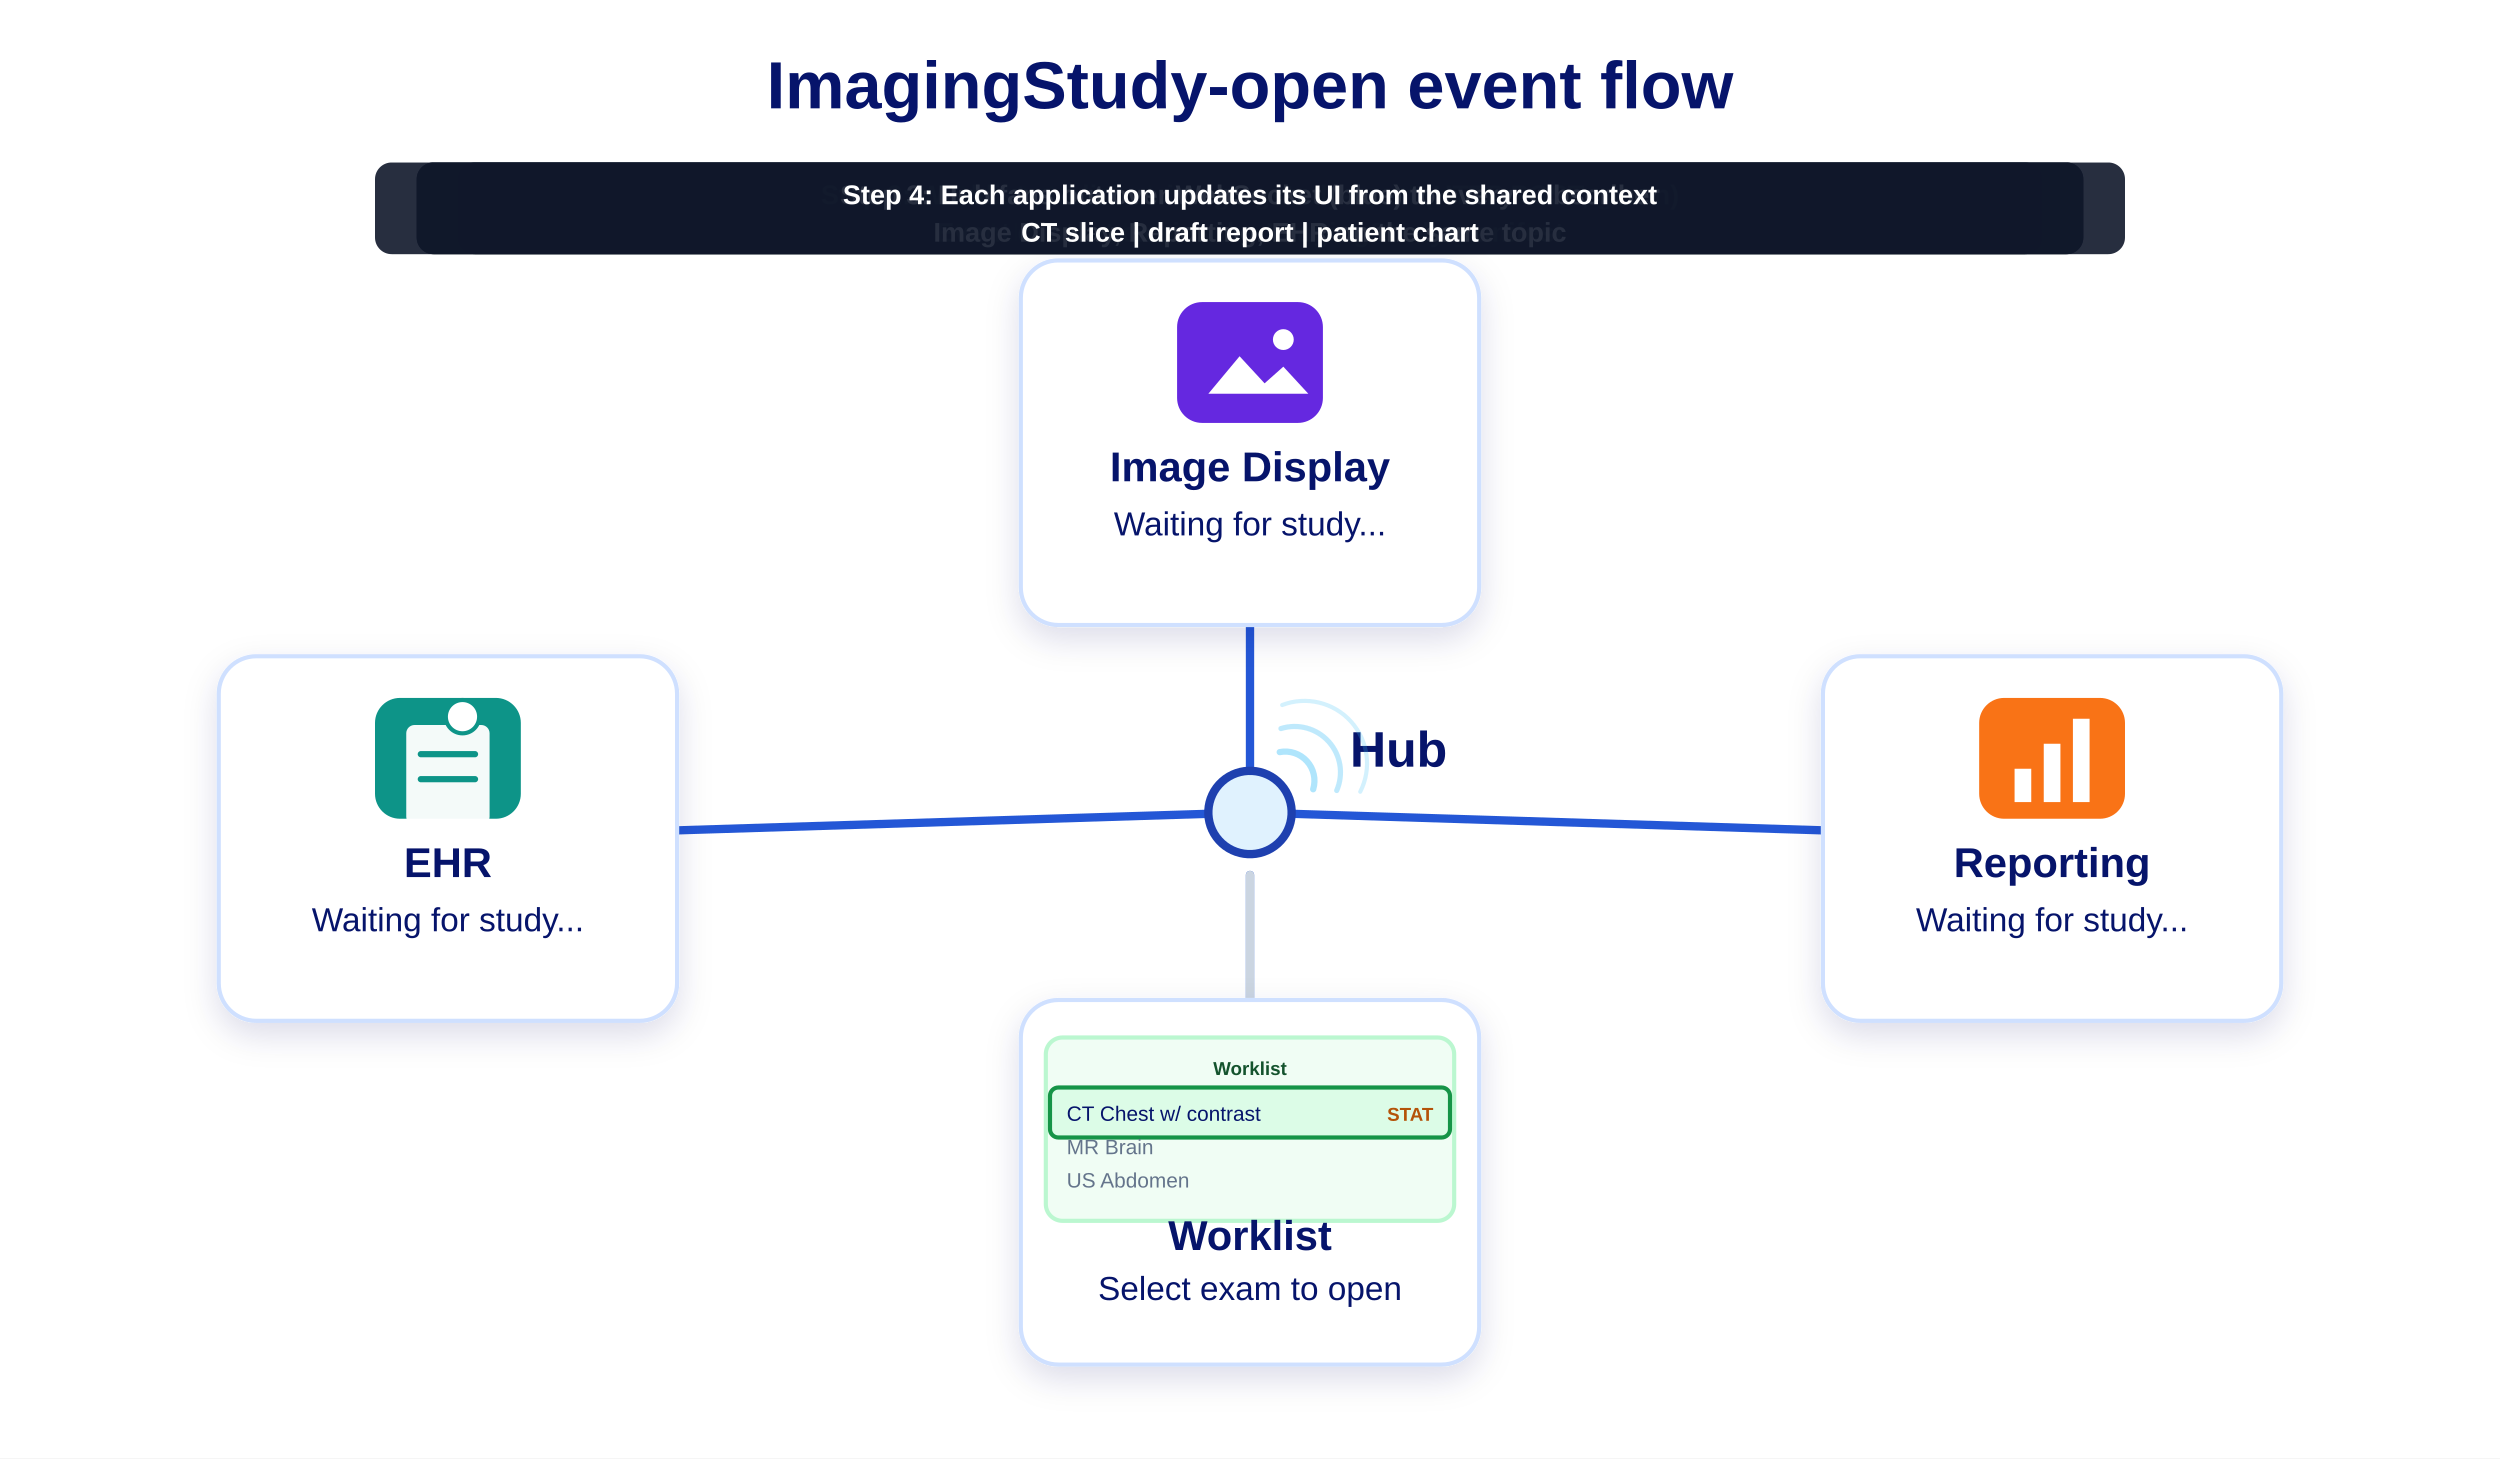
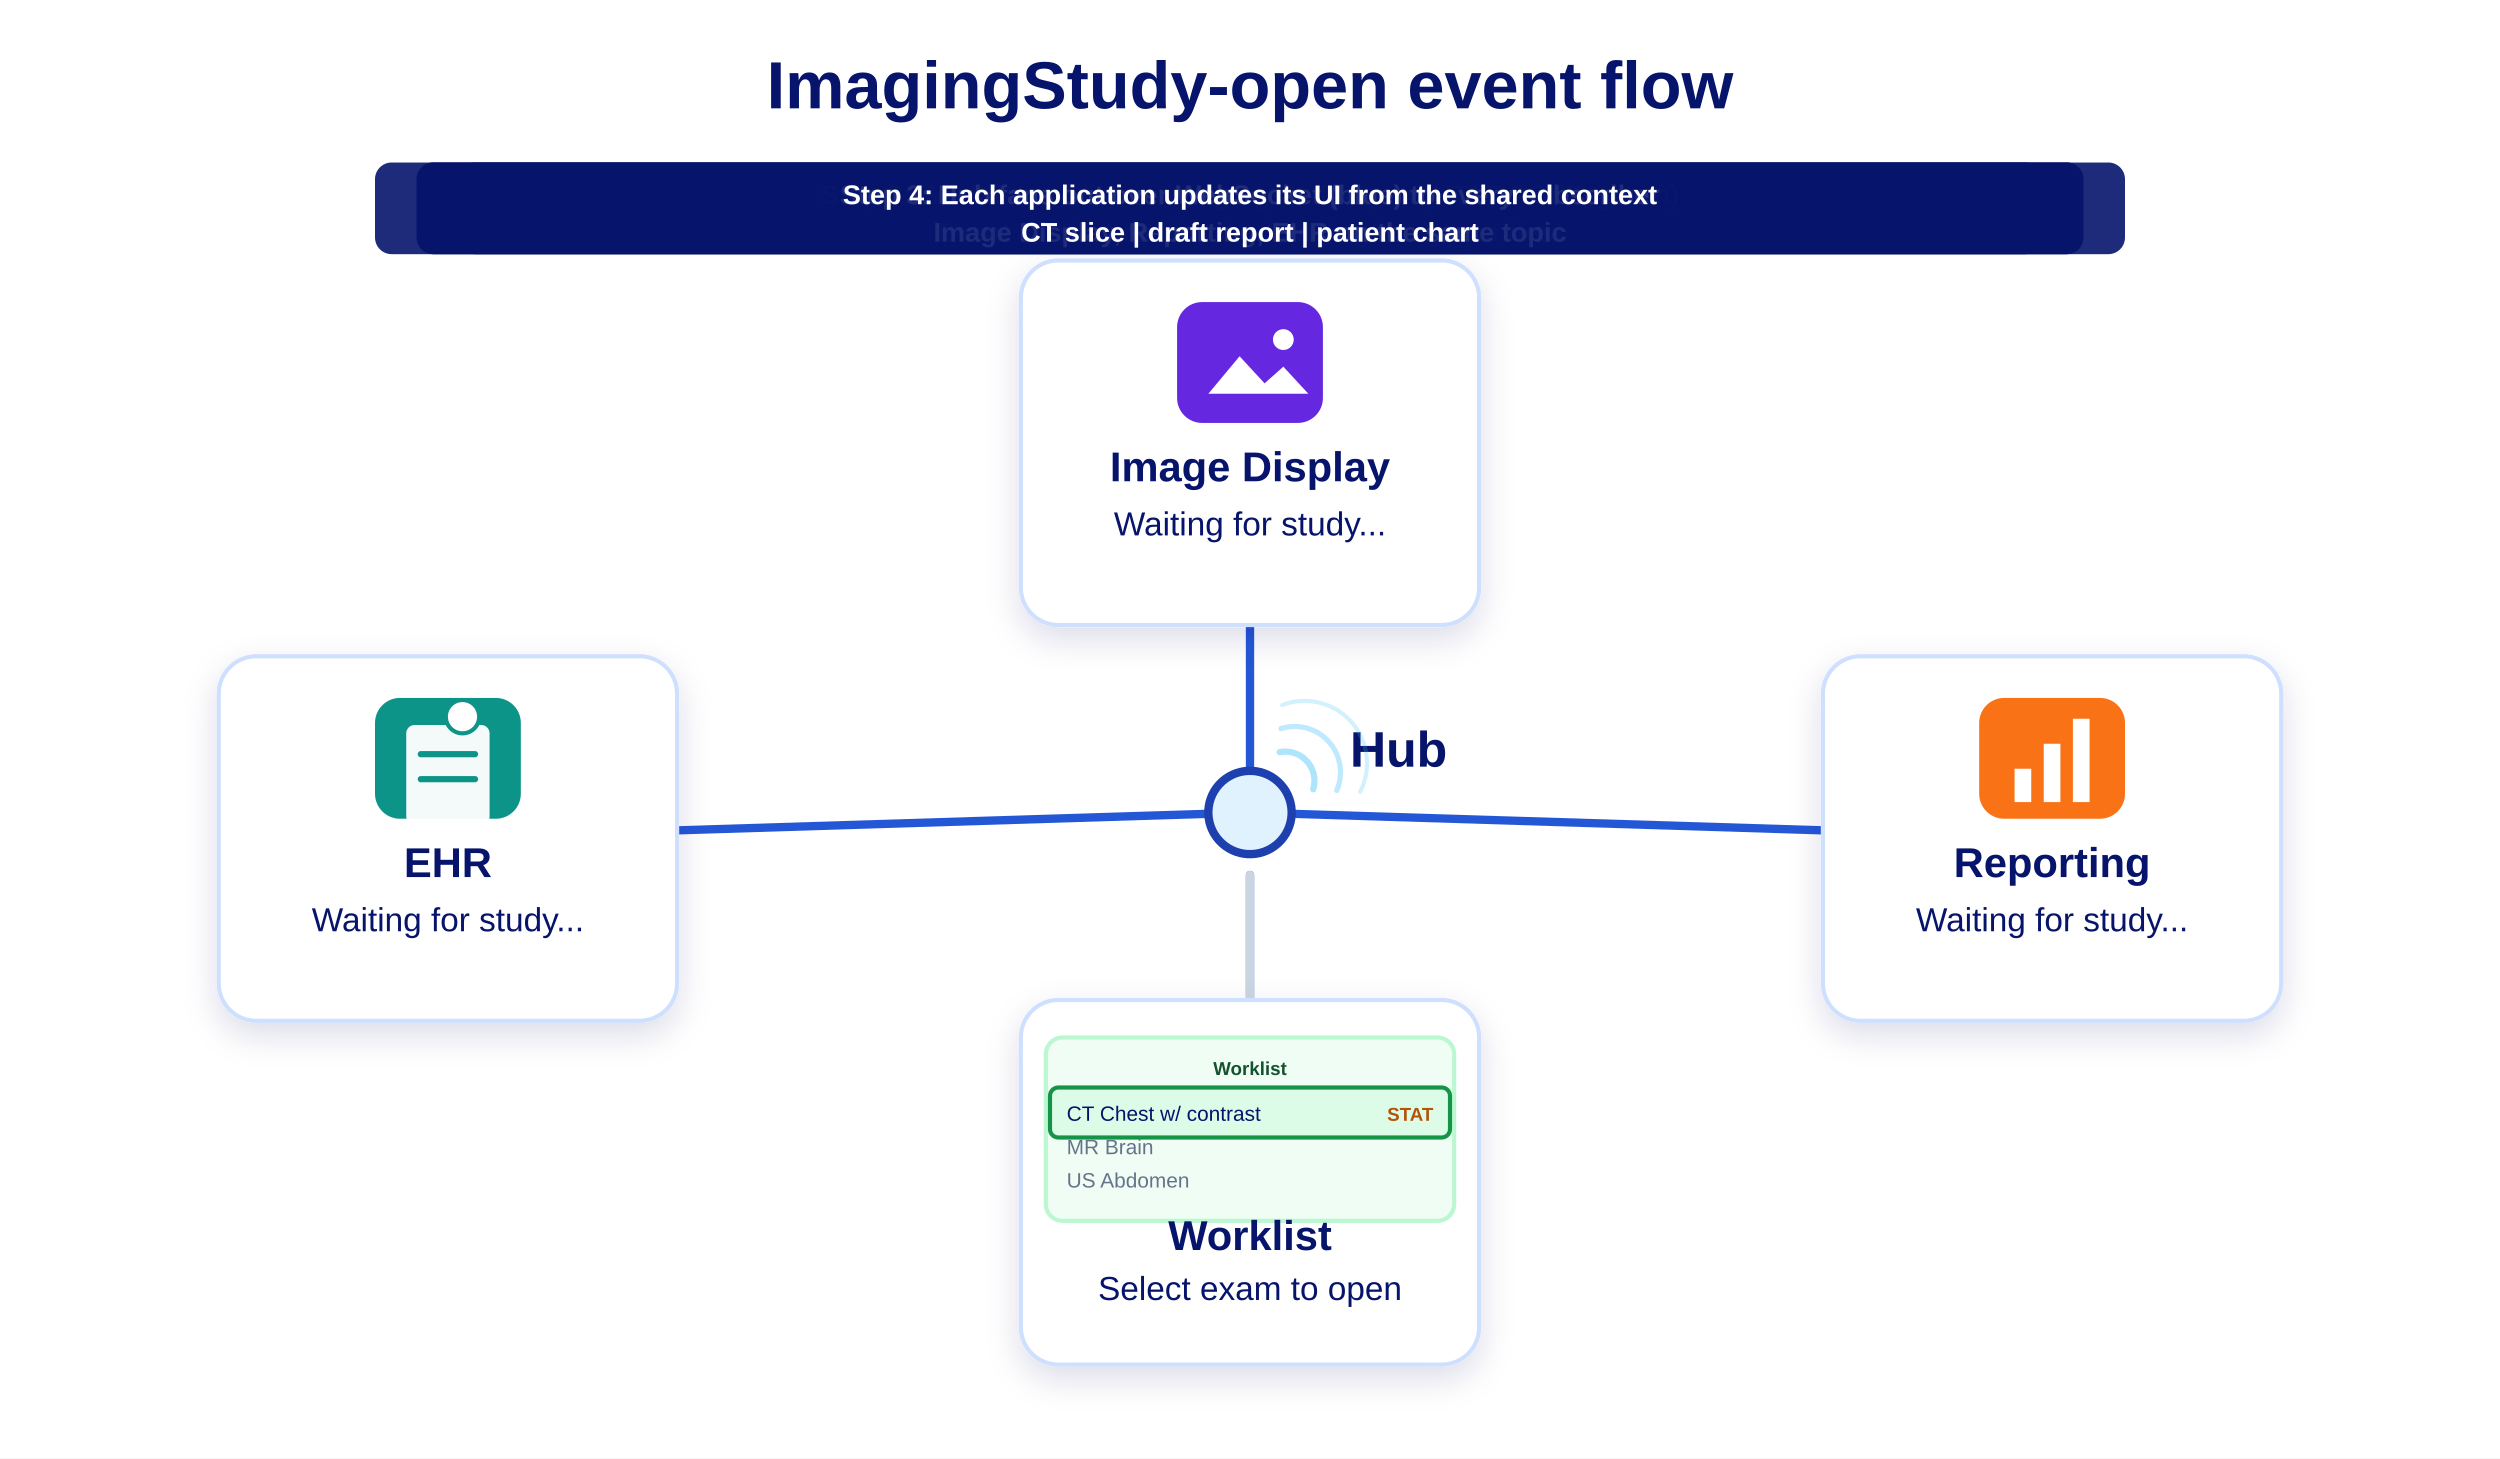
<svg xmlns="http://www.w3.org/2000/svg" viewBox="0 0 1200 700" width="1200" height="700" role="img" aria-labelledby="isoTitle isoDesc">
  <defs>
    <filter id="shadow" x="-20%" y="-20%" width="140%" height="140%">
      <feDropShadow dx="0" dy="6" stdDeviation="8" flood-color="#0b1b5f" flood-opacity="0.14" />
    </filter>
    <clipPath id="ctClip">
      <rect x="500" y="138" width="200" height="150" rx="10" />
    </clipPath>
    <radialGradient id="ctVignette" cx="50%" cy="50%" r="65%">
      <stop offset="55%" stop-color="#000" stop-opacity="0" />
      <stop offset="100%" stop-color="#000" stop-opacity="1" />
    </radialGradient>
    <style>
      .title { font: 700 32px Arial, Helvetica, sans-serif; fill: #06146b; }
      .heading { font: 700 24px Arial, Helvetica, sans-serif; fill: #06146b; }
      .label { font: 700 20px Arial, Helvetica, sans-serif; fill: #06146b; }
      .small { font: 16px Arial, Helvetica, sans-serif; fill: #06146b; }
      .panel { fill: #fff; stroke: #cfe0ff; stroke-width: 2; filter: url(#shadow); }
      .connPost { fill: none; stroke: #cbd5e1; stroke-width: 4; stroke-linecap: round; }
      .connWs { fill: none; stroke: #2457d6; stroke-width: 4; stroke-linecap: round; opacity: 1; }
      .packetText { font: 700 10px Arial, Helvetica, sans-serif; fill: #fff; }
      .packetSub { font: 600 9px Arial, Helvetica, sans-serif; fill: #ecfdf5; }
      .packetSubWs { font: 600 9px Arial, Helvetica, sans-serif; fill: #dbeafe; }
-       .captionBox { fill: #0f172a; opacity: 0.9; }
+       .captionBox { fill: #06146b; opacity: 0.9; }
      .captionText { font: 700 13px Arial, Helvetica, sans-serif; fill: #fff; }
      .wlField { font: 600 9px Arial, Helvetica, sans-serif; fill: #14532d; }
      .wlValue { font: 9px Arial, Helvetica, sans-serif; fill: #06146b; }
      .wlUserNoteText { font: 700 16px Arial, Helvetica, sans-serif; fill: #06146b; }
      .wlUserNoteSub { font: 600 12px Arial, Helvetica, sans-serif; fill: #334155; }

      #wlUserCallout { opacity: 0; animation: wlUserCallout 18s infinite; }
      @keyframes wlUserCallout {
        0%, 1.99% { opacity: 0; }
        2%, 96% { opacity: 1; }
        96.01%, 100% { opacity: 0; }
      }
      #wlUserOpeningFigure { animation: wlUserOpeningFigure 18s infinite; }
      #wlUserOpeningLabels { animation: wlUserOpeningLabels 18s infinite; }
      @keyframes wlUserOpeningFigure {
        0%, 1.99% { opacity: 0; }
        2%, 51.99% { opacity: 1; }
        52%, 100% { opacity: 0; }
      }
      @keyframes wlUserOpeningLabels {
        0%, 1.99% { opacity: 0; }
        2%, 34% { opacity: 1; }
        34.01%, 100% { opacity: 0; }
      }
      #wlUserCelebratePose { opacity: 0; animation: wlUserCelebratePose 18s infinite; }
      @keyframes wlUserCelebratePose {
        0%, 51.99% { opacity: 0; }
        52%, 96% { opacity: 1; }
        96.01%, 100% { opacity: 0; }
      }

      #worklistShell { animation: worklistShell 18s infinite; }
      #worklistOrder { opacity: 0; animation: worklistOrder 18s infinite; }
      #wlSelectHighlight { animation: wlSelectHighlight 18s infinite; }
      @keyframes worklistShell {
        0%, 17.99% { opacity: 1; }
        18%, 100% { opacity: 0; }
      }
      @keyframes worklistOrder {
        0%, 17.99% { opacity: 0; }
        18%, 100% { opacity: 1; }
      }
      @keyframes wlSelectHighlight {
        0%, 5.99% { opacity: 0; }
        6%, 16% { opacity: 1; }
        16.01%, 100% { opacity: 0; }
      }

      #castHubGraphic { transform-origin: 0px 0px; animation: hubPulse 18s infinite; }
      @keyframes hubPulse {
        0%, 25% { transform: scale(1); }
        27%, 50% { transform: scale(1.06); }
        52%, 100% { transform: scale(1); }
      }
      #hubBroadcastArcs { opacity: 0.4; animation: hubBroadcastArcs 18s infinite; }
      @keyframes hubBroadcastArcs {
        0%, 34.99% { opacity: 0.4; }
        35%, 86% { opacity: 1; }
        87%, 100% { opacity: 0.4; }
      }
      #step0Caption { animation: step0Caption 18s infinite; }
      @keyframes step0Caption {
        0%, 1.99% { opacity: 0; }
        2%, 17% { opacity: 1; }
        18%, 100% { opacity: 0; }
      }
      #step1Caption { animation: step1Caption 18s infinite; }
      @keyframes step1Caption {
        0%, 17.99% { opacity: 0; }
        19%, 34% { opacity: 1; }
        35%, 100% { opacity: 0; }
      }
      #step2Caption { animation: step2Caption 18s infinite; }
      @keyframes step2Caption {
        0%, 34.99% { opacity: 0; }
        35%, 51% { opacity: 1; }
        52%, 100% { opacity: 0; }
      }
      #step3Caption { animation: step3Caption 18s infinite; }
      @keyframes step3Caption {
        0%, 51.99% { opacity: 0; }
        52%, 86% { opacity: 1; }
        87%, 100% { opacity: 0; }
      }

      #linePost { animation: linePost 18s infinite; }
      @keyframes linePost {
        0%, 18.99% { stroke: #1f9d55; opacity: 0; }
        19%, 34% { stroke: #1f9d55; opacity: 1; }
        35%, 100% { stroke: #1f9d55; opacity: 0; }
      }
      .packetPublish { opacity: 0; animation: packetPublish 18s infinite; }
      @keyframes packetPublish {
        0%, 18.99% { opacity: 0; transform: translate(600px, 520px); }
        19% { opacity: 1; transform: translate(600px, 520px); }
        27% { opacity: 1; transform: translate(600px, 390px); }
        29%, 100% { opacity: 0; transform: translate(600px, 390px); }
      }
      .packetFanoutImg,
      .packetFanoutReport,
      .packetFanoutEhr {
        opacity: 0;
        animation-duration: 18s;
        animation-iteration-count: infinite;
        animation-timing-function: linear;
      }
      .packetFanoutImg {
        animation-name: packetFanoutOpacity, packetFanoutImg;
      }
      .packetFanoutReport {
        animation-name: packetFanoutOpacity, packetFanoutReport;
      }
      .packetFanoutEhr {
        animation-name: packetFanoutOpacity, packetFanoutEhr;
      }
      /* Fan-out: depart hub together at 35%, arrive at apps together at 52% */
      @keyframes packetFanoutOpacity {
        0%, 34.99% { opacity: 0; }
        35%, 51% { opacity: 1; }
        52%, 100% { opacity: 0; }
      }
      @keyframes packetFanoutImg {
        0%, 34.99% { transform: translate(600px, 390px); }
        35% { transform: translate(600px, 390px); }
        43% { transform: translate(600px, 301px); }
        52%, 100% { transform: translate(600px, 212px); }
      }
      @keyframes packetFanoutReport {
        0%, 34.99% { transform: translate(600px, 390px); }
        35% { transform: translate(600px, 390px); }
        43% { transform: translate(792px, 396px); }
        52%, 100% { transform: translate(985px, 402px); }
      }
      @keyframes packetFanoutEhr {
        0%, 34.99% { transform: translate(600px, 390px); }
        35% { transform: translate(600px, 390px); }
        43% { transform: translate(407px, 396px); }
        52%, 100% { transform: translate(215px, 402px); }
      }

      /* All apps flip on the same frame when packets land (52%) */
      #ctResult,
      #reportResult,
      #ehrChartResult {
        opacity: 0;
        animation: appsShowResult 18s infinite;
      }
      #appShellImg,
      #appShellReport,
      #appShellEhr {
        animation: appsHideShell 18s infinite;
      }
      @keyframes appsHideShell {
        0%, 51.99% { opacity: 1; }
        52%, 100% { opacity: 0; }
      }
      @keyframes appsShowResult {
        0%, 51.99% { opacity: 0; }
        52%, 100% { opacity: 1; }
      }
    </style>
  </defs>
  <rect width="1200" height="700" fill="#ffffff" />
  <text x="600" y="52" text-anchor="middle" class="title">ImagingStudy-open event flow</text>
  <g id="step0Caption">
    <rect class="captionBox" x="200" y="78" width="800" height="44" rx="8" />
    <text x="600" y="98" text-anchor="middle" class="captionText">Step 1: User selects an exam from the worklist</text>
    <text x="600" y="116" text-anchor="middle" class="captionText" font-size="11">Modality worklist row opens the radiology order</text>
  </g>
  <g id="step1Caption">
    <rect class="captionBox" x="220" y="78" width="760" height="44" rx="8" />
    <text x="600" y="98" text-anchor="middle" class="captionText">Step 2: Worklist publishes imagingstudy-open (HTTP POST, green)</text>
    <text x="600" y="116" text-anchor="middle" class="captionText" font-size="11">Event context carries the ImagingStudy manifest</text>
  </g>
  <g id="step2Caption">
    <rect class="captionBox" x="200" y="78" width="800" height="44" rx="8" />
    <text x="600" y="98" text-anchor="middle" class="captionText">Step 3: Hub fans out over WebSocket (blue) to every subscriber</text>
    <text x="600" y="116" text-anchor="middle" class="captionText" font-size="11">Image Display, Reporting, EHR on the same topic</text>
  </g>
  <g id="step3Caption">
    <rect class="captionBox" x="180" y="78" width="840" height="44" rx="8" />
    <text x="600" y="98" text-anchor="middle" class="captionText">Step 4: Each application updates its UI from the shared context</text>
    <text x="600" y="116" text-anchor="middle" class="captionText" font-size="11">CT slice | draft report | patient chart</text>
  </g>
  <path id="lineWsWorklist" class="connWs" d="M600 480 L600 420" />
  <path id="linePost" class="connPost" d="M600 480 L600 420" />
  <path id="lineWsImg" class="connWs" d="M600 390 L600 212" />
  <path id="lineWsReport" class="connWs" d="M600 390 L985 402" />
  <path id="lineWsEhr" class="connWs" d="M600 390 L215 402" />
  <g id="wlUserCallout">
    <rect class="panel" x="268" y="508" width="214" height="118" rx="12" />
    <g id="wlUserOpeningFigure">
      <g transform="translate(288, 528)">
        <circle cx="26" cy="18" r="15" fill="#dbeafe" stroke="#2563eb" stroke-width="2.5" />
        <path d="M10 42 Q26 34 42 42 L38 78 Q26 86 14 78 Z" fill="#2563eb" stroke="#1d4ed8" stroke-width="1.5" stroke-linejoin="round" />
        <path d="M38 46 L62 58 L58 64 L34 52 Z" fill="#2563eb" stroke="#1d4ed8" stroke-width="1.2" stroke-linejoin="round" />
        <circle cx="60" cy="61" r="4" fill="#fde8d8" stroke="#d4a574" stroke-width="1" />
        <path d="M18 44 L4 56" fill="none" stroke="#2563eb" stroke-width="3" stroke-linecap="round" />
      </g>
    </g>
    <g id="wlUserOpeningLabels">
      <text x="378" y="562" text-anchor="middle" class="wlUserNoteText">User opens</text>
      <text x="378" y="582" text-anchor="middle" class="wlUserNoteText">from worklist</text>
      <text x="378" y="602" text-anchor="middle" class="wlUserNoteSub">clinician action</text>
      <path d="M482 562 L490 562" fill="none" stroke="#64748b" stroke-width="2.5" stroke-linecap="round" />
      <polygon points="490,562 483,557 483,567" fill="#64748b" />
    </g>
    <g id="wlUserCelebratePose" transform="translate(332, 520)">
      <circle cx="26" cy="18" r="15" fill="#dbeafe" stroke="#2563eb" stroke-width="2.5" />
      <path d="M10 42 Q26 34 42 42 L38 78 Q26 86 14 78 Z" fill="#2563eb" stroke="#1d4ed8" stroke-width="1.5" stroke-linejoin="round" />
      <path d="M14 40 L6 22" fill="none" stroke="#2563eb" stroke-width="3.5" stroke-linecap="round" />
      <path d="M38 40 L46 22" fill="none" stroke="#2563eb" stroke-width="3.5" stroke-linecap="round" />
      <circle cx="6" cy="20" r="4" fill="#fde8d8" stroke="#d4a574" stroke-width="1" />
      <circle cx="46" cy="20" r="4" fill="#fde8d8" stroke="#d4a574" stroke-width="1" />
    </g>
  </g>
  <g id="castHub">
    <text x="648" y="368" text-anchor="start" class="heading">Hub</text>
  </g>
  <g id="worklistShell">
    <rect class="panel" x="490" y="480" width="220" height="175" rx="18" />
    <rect x="502" y="498" width="196" height="88" rx="8" fill="#f0fdf4" stroke="#bbf7d0" stroke-width="2" />
    <rect id="wlSelectHighlight" x="504" y="522" width="192" height="24" rx="4" fill="#dcfce7" stroke="#159447" stroke-width="2" />
    <text x="600" y="516" text-anchor="middle" font-family="Arial" font-size="9" font-weight="700" fill="#14532d">Worklist</text>
    <text x="512" y="538" font-family="Arial" font-size="10" fill="#06146b">CT Chest w/ contrast</text>
    <text x="688" y="538" text-anchor="end" font-family="Arial" font-size="9" font-weight="700" fill="#b45309">STAT</text>
    <text x="512" y="554" font-family="Arial" font-size="10" fill="#64748b">MR Brain</text>
    <text x="512" y="570" font-family="Arial" font-size="10" fill="#64748b">US Abdomen</text>
    <text x="600" y="600" text-anchor="middle" class="label">Worklist</text>
    <text x="600" y="624" text-anchor="middle" class="small">Select exam to open</text>
  </g>
  <g id="worklistOrder">
    <rect class="panel" x="490" y="480" width="220" height="175" rx="18" />
    <rect x="502" y="494" width="196" height="118" rx="8" fill="#f0fdf4" stroke="#86efac" stroke-width="2" />
    <rect x="502" y="494" width="196" height="22" rx="8" fill="#159447" />
    <rect x="502" y="508" width="196" height="8" fill="#159447" />
    <text x="600" y="509" text-anchor="middle" font-family="Arial" font-size="10" font-weight="700" fill="#fff">Radiology order</text>
    <text x="512" y="528" class="wlField">ORG ID</text>
    <text x="688" y="528" text-anchor="end" class="wlValue">RAD-20481</text>
    <line x1="568" y1="528" x2="682" y2="528" stroke="#bbf7d0" stroke-width="1.5" stroke-linecap="round" />
    <text x="512" y="542" class="wlField">Ref physician</text>
    <text x="688" y="542" text-anchor="end" class="wlValue">Dr. Chen</text>
    <line x1="592" y1="542" x2="682" y2="542" stroke="#bbf7d0" stroke-width="1.5" stroke-linecap="round" />
    <text x="512" y="556" class="wlField">Reason for exam</text>
    <text x="688" y="556" text-anchor="end" class="wlValue">Chest pain, r/o PE</text>
    <line x1="608" y1="556" x2="682" y2="556" stroke="#bbf7d0" stroke-width="1.5" stroke-linecap="round" />
    <text x="512" y="570" class="wlField">Modality / exam</text>
    <text x="688" y="570" text-anchor="end" class="wlValue">CT Chest w/ contrast</text>
    <line x1="608" y1="570" x2="682" y2="570" stroke="#bbf7d0" stroke-width="1.5" stroke-linecap="round" />
    <text x="512" y="584" class="wlField">Accession</text>
    <text x="688" y="584" text-anchor="end" class="wlValue">ACC-2026-88412</text>
    <line x1="568" y1="584" x2="682" y2="584" stroke="#bbf7d0" stroke-width="1.5" stroke-linecap="round" />
    <text x="512" y="598" class="wlField">Priority</text>
    <text x="688" y="598" text-anchor="end" class="wlValue" font-weight="700" fill="#b45309">STAT</text>
    <text x="600" y="632" text-anchor="middle" class="label">Worklist</text>
    <text x="600" y="648" text-anchor="middle" class="small">Ready to open study on topic</text>
  </g>
  <g id="appShellImg">
    <rect class="panel" x="490" y="125" width="220" height="175" rx="18" />
    <rect x="565" y="145" width="70" height="58" rx="12" fill="#6528e0" />
    <path d="M580 189 L595 171 L607 184 L616 176 L628 189 Z" fill="#fff" />
    <circle cx="616" cy="163" r="5" fill="#fff" />
    <text x="600" y="231" text-anchor="middle" class="label">Image Display</text>
    <text x="600" y="257" text-anchor="middle" class="small">Waiting for study...</text>
  </g>
  <g id="ctResult">
    <rect class="panel" x="490" y="125" width="220" height="175" rx="18" />
    <rect x="500" y="138" width="200" height="150" rx="10" fill="#0f1115" stroke="#2a3140" stroke-width="2" />
    <g clip-path="url(#ctClip)">
      <rect x="500" y="138" width="200" height="150" fill="#101014" />
      <ellipse cx="600" cy="216" rx="78" ry="62" fill="#6f7074" />
      <ellipse cx="567" cy="212" rx="28" ry="38" fill="#1b1d22" />
      <ellipse cx="633" cy="212" rx="28" ry="38" fill="#1b1d22" />
      <ellipse cx="600" cy="226" rx="14" ry="18" fill="#8a8b90" />
      <ellipse cx="600" cy="258" rx="10" ry="8" fill="#d8d8dc" />
      <path d="M555 180 Q600 162 645 180" fill="none" stroke="#555860" stroke-width="3" opacity="0.7" />
      <path d="M547 198 Q600 178 653 198" fill="none" stroke="#555860" stroke-width="3" opacity="0.55" />
      <rect x="500" y="138" width="200" height="150" fill="url(#ctVignette)" opacity="0.35" />
    </g>
    <text x="600" y="282" text-anchor="middle" class="small">CT Chest</text>
    <text x="600" y="298" text-anchor="middle" font-family="Arial" font-size="11" font-weight="700" fill="#6528e0">Image Display</text>
  </g>
  <g id="appShellReport">
    <rect class="panel" x="875" y="315" width="220" height="175" rx="18" />
    <rect x="950" y="335" width="70" height="58" rx="12" fill="#f97316" />
    <rect x="967" y="369" width="8" height="16" fill="#fff" />
    <rect x="981" y="357" width="8" height="28" fill="#fff" />
    <rect x="995" y="345" width="8" height="40" fill="#fff" />
    <text x="985" y="421" text-anchor="middle" class="label">Reporting</text>
    <text x="985" y="447" text-anchor="middle" class="small">Waiting for study...</text>
  </g>
  <g id="reportResult">
    <rect class="panel" x="875" y="315" width="220" height="175" rx="18" />
    <rect x="892" y="332" width="186" height="132" rx="8" fill="#fffaf5" stroke="#fed7aa" stroke-width="2" />
    <rect x="892" y="332" width="186" height="28" rx="8" fill="#f97316" />
    <rect x="892" y="348" width="186" height="12" fill="#f97316" />
    <text x="985" y="351" text-anchor="middle" font-family="Arial, Helvetica, sans-serif" font-size="11" font-weight="700" fill="#fff">Draft report</text>
    <text x="904" y="372" font-family="Arial" font-size="10" fill="#7c2d12">Clinical history</text>
    <line x1="988" y1="372" x2="1066" y2="372" stroke="#fdba74" stroke-width="2" stroke-linecap="round" />
    <text x="904" y="390" font-family="Arial" font-size="10" fill="#7c2d12">Findings</text>
    <line x1="988" y1="390" x2="1066" y2="390" stroke="#fdba74" stroke-width="2" stroke-linecap="round" />
    <text x="904" y="408" font-family="Arial" font-size="10" fill="#7c2d12">Impression</text>
    <line x1="988" y1="408" x2="1066" y2="408" stroke="#fdba74" stroke-width="2" stroke-linecap="round" />
    <text x="985" y="488" text-anchor="middle" font-family="Arial" font-size="11" font-weight="700" fill="#f97316">Reporting</text>
  </g>
  <g id="appShellEhr">
    <rect class="panel" x="105" y="315" width="220" height="175" rx="18" />
    <rect x="180" y="335" width="70" height="58" rx="12" fill="#0d9488" />
    <rect x="195" y="348" width="40" height="48" rx="4" fill="#fff" opacity="0.95" />
    <line x1="202" y1="362" x2="228" y2="362" stroke="#0d9488" stroke-width="3" stroke-linecap="round" />
    <line x1="202" y1="374" x2="228" y2="374" stroke="#0d9488" stroke-width="3" stroke-linecap="round" />
    <circle cx="222" cy="344" r="8" fill="#fff" stroke="#0d9488" stroke-width="2" />
    <text x="215" y="421" text-anchor="middle" class="label">EHR</text>
    <text x="215" y="447" text-anchor="middle" class="small">Waiting for study...</text>
  </g>
  <g id="ehrChartResult">
    <rect class="panel" x="105" y="315" width="220" height="175" rx="18" />
    <rect x="122" y="332" width="186" height="132" rx="8" fill="#f0fdfa" stroke="#99f6e4" stroke-width="2" />
    <rect x="122" y="332" width="186" height="28" rx="8" fill="#0d9488" />
    <rect x="122" y="348" width="186" height="12" fill="#0d9488" />
    <text x="215" y="351" text-anchor="middle" font-family="Arial" font-size="11" font-weight="700" fill="#fff">Patient chart</text>
    <text x="134" y="372" font-family="Arial" font-size="10" fill="#134e4a">Name / MRN</text>
    <line x1="218" y1="372" x2="296" y2="372" stroke="#5eead4" stroke-width="2" stroke-linecap="round" />
    <text x="134" y="390" font-family="Arial" font-size="10" fill="#134e4a">Problem list</text>
    <line x1="218" y1="390" x2="296" y2="390" stroke="#5eead4" stroke-width="2" stroke-linecap="round" />
    <text x="134" y="408" font-family="Arial" font-size="10" fill="#134e4a">Allergies / Meds</text>
    <line x1="218" y1="408" x2="296" y2="408" stroke="#5eead4" stroke-width="2" stroke-linecap="round" />
    <text x="215" y="488" text-anchor="middle" font-family="Arial" font-size="11" font-weight="700" fill="#0d9488">EHR</text>
  </g>
  <g transform="translate(600, 390)">
    <g id="castHubGraphic">
      <g transform="rotate(-42)">
        <g id="hubBroadcastArcs" fill="none" stroke="#38bdf8" stroke-linecap="round">
          <path d="M30 -12 A 14 14 0 0 1 30 12" stroke-width="3" />
          <path d="M38 -20 A 22 22 0 0 1 38 20" stroke-width="2.5" opacity="0.8" />
          <path d="M46 -28 A 30 30 0 0 1 46 28" stroke-width="2" opacity="0.55" />
        </g>
        <g id="hubDish">
          <circle cx="0" cy="0" r="20" fill="#e0f2fe" stroke="#1e40af" stroke-width="4" />
        </g>
      </g>
    </g>
  </g>
  <g class="packetPublish">
    <rect x="-88" y="-18" width="176" height="36" rx="18" fill="#1f9d55" />
    <text x="0" y="-3" text-anchor="middle" class="packetSub">HTTP POST</text>
    <text x="0" y="10" text-anchor="middle" class="packetText">imagingstudy-open</text>
  </g>
  <g class="packetFanoutImg">
    <rect x="-78" y="-14" width="156" height="28" rx="14" fill="#2457d6" />
    <text x="0" y="-2" text-anchor="middle" class="packetSubWs">WebSocket</text>
    <text x="0" y="11" text-anchor="middle" class="packetText">imagingstudy-open</text>
  </g>
  <g class="packetFanoutReport">
    <rect x="-78" y="-14" width="156" height="28" rx="14" fill="#2457d6" />
    <text x="0" y="-2" text-anchor="middle" class="packetSubWs">WebSocket</text>
    <text x="0" y="11" text-anchor="middle" class="packetText">imagingstudy-open</text>
  </g>
  <g class="packetFanoutEhr">
    <rect x="-78" y="-14" width="156" height="28" rx="14" fill="#2457d6" />
    <text x="0" y="-2" text-anchor="middle" class="packetSubWs">WebSocket</text>
    <text x="0" y="11" text-anchor="middle" class="packetText">imagingstudy-open</text>
  </g>
</svg>
